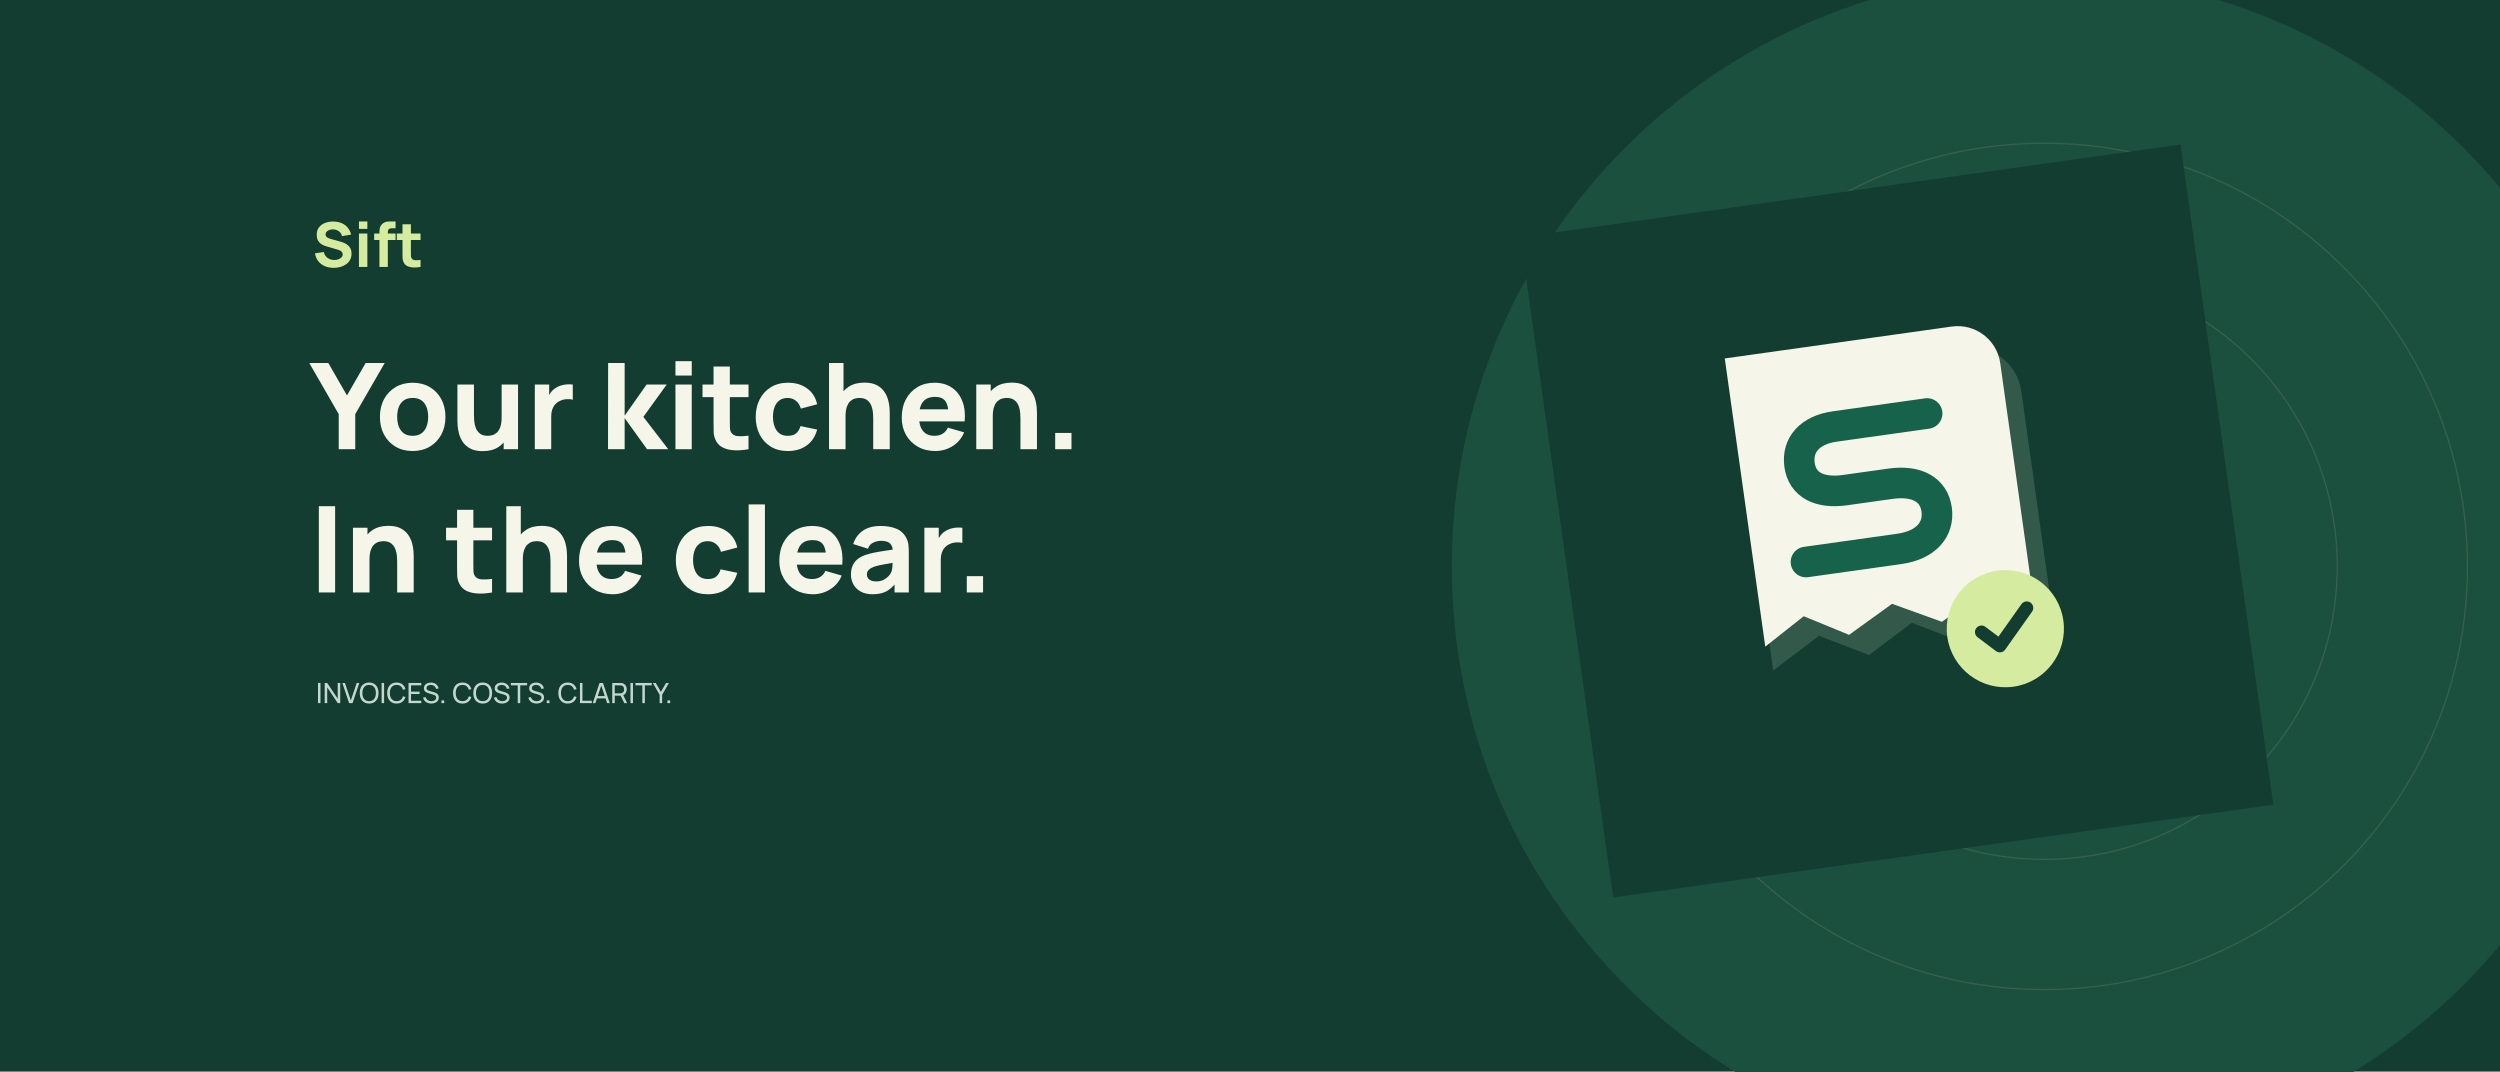
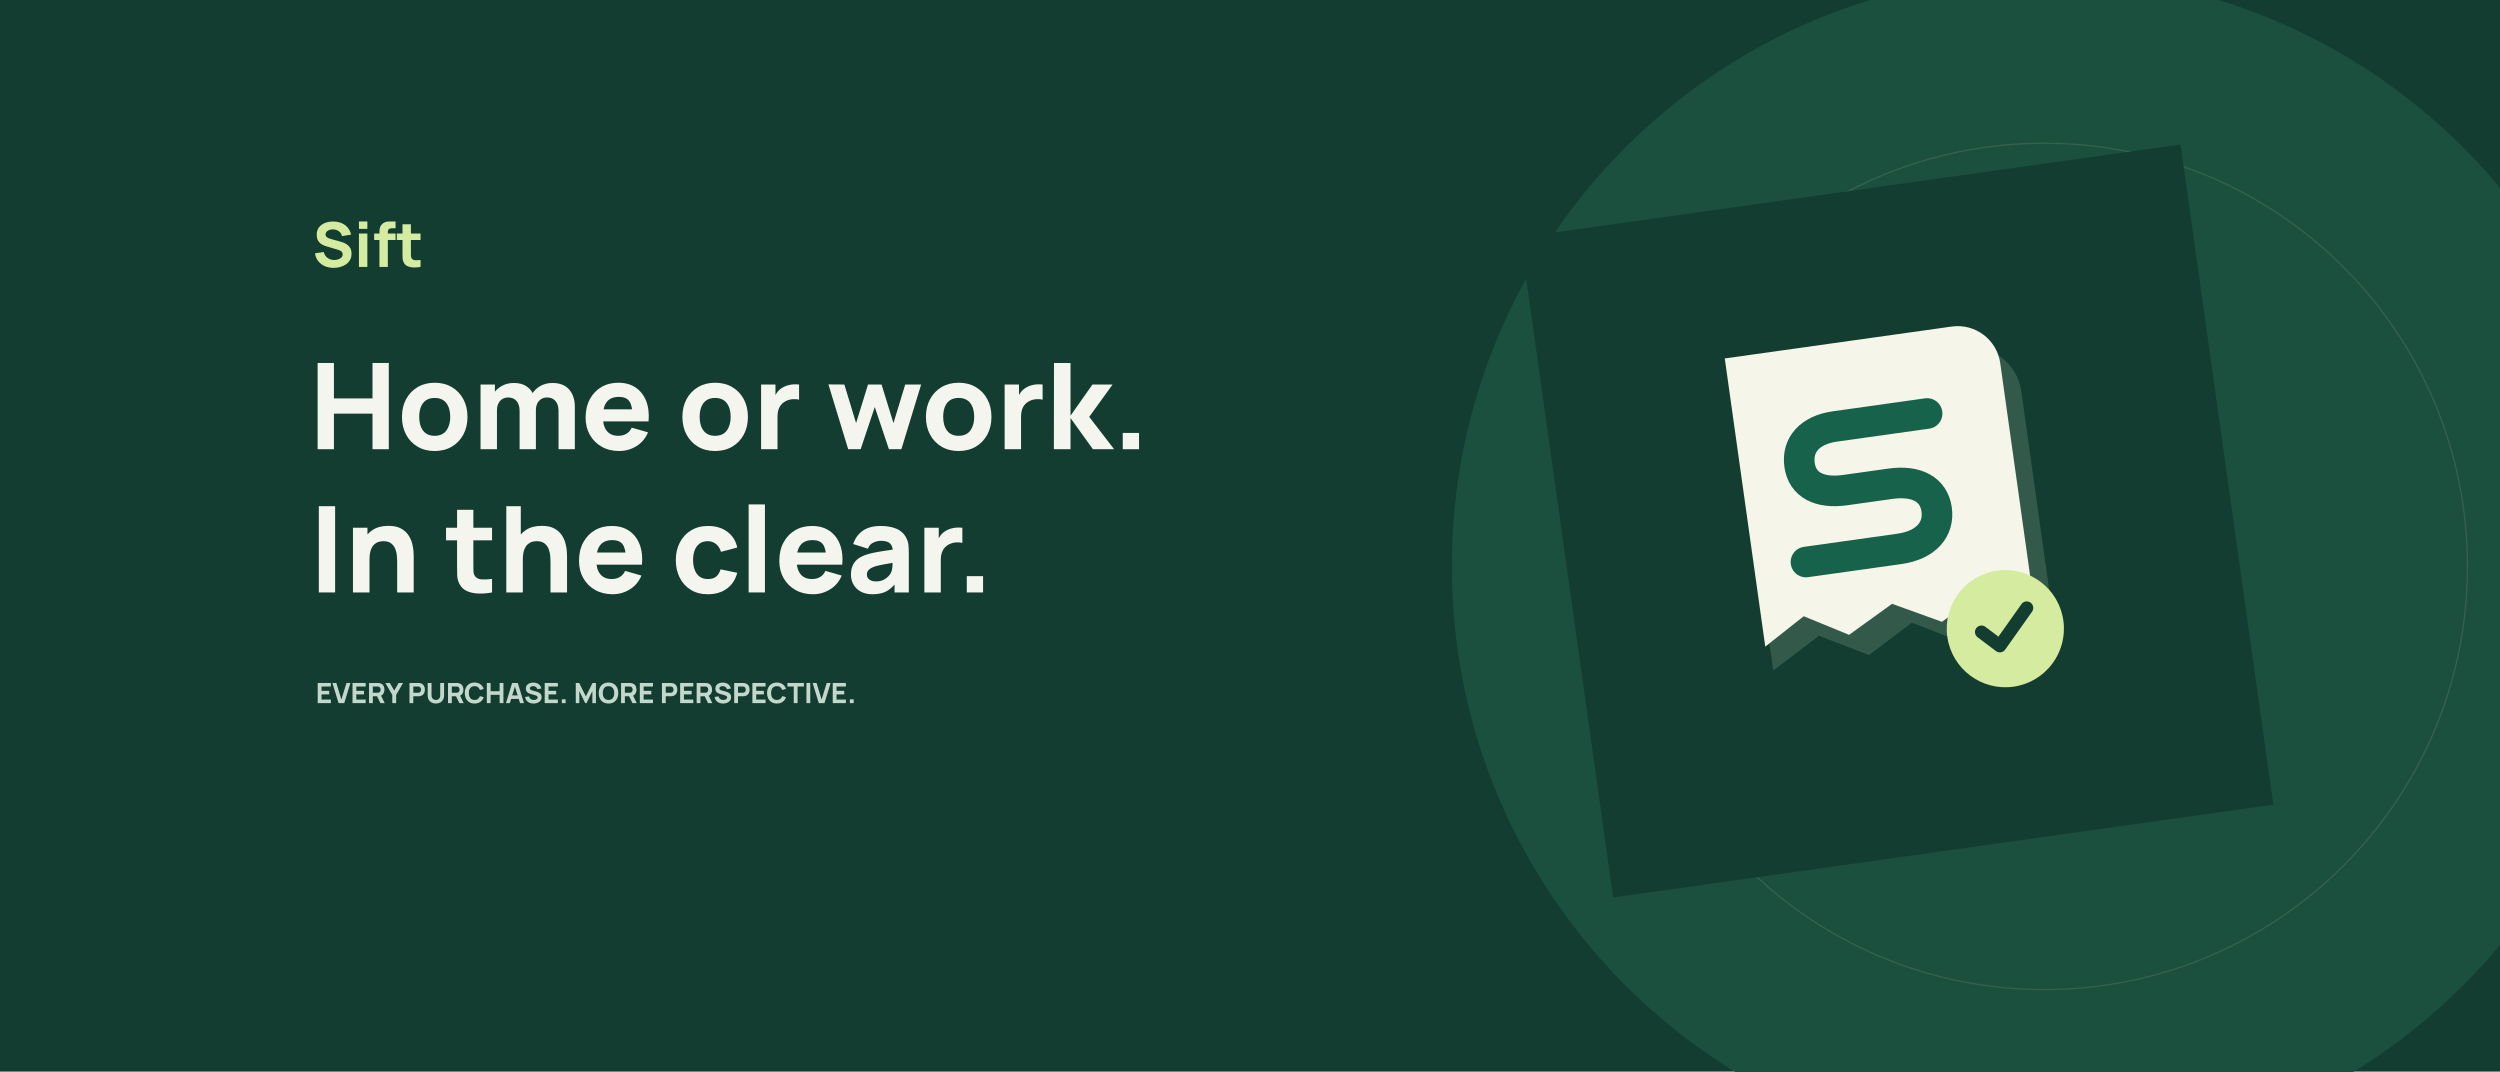
<svg xmlns="http://www.w3.org/2000/svg" width="3840" height="1646" viewBox="0 0 3840 1646">
  <rect width="3840" height="1646" fill="#123D30" />
  <circle cx="3140" cy="870" r="910" fill="#1B503E" />
  <circle cx="3140" cy="870" r="650" fill="none" stroke="#35624C" stroke-width="2" />
-   <circle cx="3140" cy="870" r="450" fill="none" stroke="#35624C" stroke-width="2" />
  <path fill="#D5ECA0" d="M684 -30Q524 -30 395.5 26.5Q267 83 184.5 188.5Q102 294 80 440L364 482Q394 358 488 291Q582 224 702 224Q769 224 832 245Q895 266 935.5 307Q976 348 976 408Q976 430 969.5 450.5Q963 471 948 489Q933 507 905.5 523Q878 539 836 552L462 662Q420 674 364.5 696Q309 718 257 759Q205 800 170.5 867.5Q136 935 136 1038Q136 1183 209 1279Q282 1375 404 1422Q526 1469 674 1468Q823 1466 940 1417Q1057 1368 1136 1274.5Q1215 1181 1250 1046L956 996Q940 1066 897 1114Q854 1162 794.5 1187Q735 1212 670 1214Q606 1216 549.5 1196.5Q493 1177 457.5 1140Q422 1103 422 1052Q422 1005 451 975.5Q480 946 524 928Q568 910 614 898L864 830Q920 815 988 790.5Q1056 766 1118.5 722.5Q1181 679 1221.5 608Q1262 537 1262 428Q1262 312 1213.5 225.5Q1165 139 1083 82.5Q1001 26 897.5 -2Q794 -30 684 -30Z" transform="translate(480,410) scale(0.0475,-0.0475)" />
  <path fill="#D5ECA0" d="M160 1230L160 1470L432 1470L432 1230ZM160 0L160 1080L432 1080L432 0Z" transform="translate(543.745,410) scale(0.0475,-0.0475)" />
  <path fill="#D5ECA0" d="M230 0L230 1076Q230 1117 232 1169Q234 1221 248.5 1274Q263 1327 302 1370Q352 1426 410.5 1446.5Q469 1467 524 1468.5Q579 1470 618 1470L752 1470L752 1250L628 1250Q564 1250 533 1217.5Q502 1185 502 1140L502 0ZM60 870L60 1080L752 1080L752 870Z" transform="translate(571.865,410) scale(0.0475,-0.0475)" />
  <path fill="#D5ECA0" d="M788 0Q676 -21 568.5 -18.5Q461 -16 376.5 19.5Q292 55 248 134Q208 208 206 284.5Q204 361 204 458L204 1380L476 1380L476 474Q476 411 477.5 360.5Q479 310 498 280Q534 223 613 218Q692 213 788 226ZM20 870L20 1080L788 1080L788 870Z" transform="translate(608.535,410) scale(0.0475,-0.0475)" />
-   <path fill="#F5F5EA" d="M492 0L492 586L0 1440L318 1440L630 898L942 1440L1260 1440L768 586L768 0Z" transform="translate(475,690) scale(0.092,-0.092)" />
-   <path fill="#F5F5EA" d="M626 -30Q463 -30 340 43Q217 116 148.5 244.5Q80 373 80 540Q80 709 150 837.5Q220 966 343 1038Q466 1110 626 1110Q789 1110 912.5 1037Q1036 964 1105 835.5Q1174 707 1174 540Q1174 372 1104.5 243.5Q1035 115 911.5 42.5Q788 -30 626 -30ZM626 224Q757 224 821.5 312.5Q886 401 886 540Q886 684 820.5 770Q755 856 626 856Q537 856 480 816Q423 776 395.5 705Q368 634 368 540Q368 395 433.5 309.5Q499 224 626 224Z" transform="translate(576.2,690) scale(0.092,-0.092)" />
-   <path fill="#F5F5EA" d="M542 -32Q415 -32 335 11Q255 54 210.5 120Q166 186 147 257.5Q128 329 124 388Q120 447 120 474L120 1080L396 1080L396 570Q396 533 400 475.5Q404 418 425 360Q446 302 493.5 263Q541 224 628 224Q663 224 703 235Q743 246 778 277.5Q813 309 835.5 370.5Q858 432 858 532L1014 458Q1014 330 962 218Q910 106 805.5 37Q701 -32 542 -32ZM892 0L892 358L858 358L858 1080L1132 1080L1132 0Z" transform="translate(691.568,690) scale(0.092,-0.092)" />
-   <path fill="#F5F5EA" d="M140 0L140 1080L380 1080L380 816L354 850Q375 906 410 952Q445 998 496 1028Q535 1052 581 1065.5Q627 1079 676 1082.5Q725 1086 774 1080L774 826Q729 840 669.5 835.5Q610 831 562 808Q514 786 481 749.5Q448 713 431 663.5Q414 614 414 552L414 0Z" transform="translate(808.592,690) scale(0.092,-0.092)" />
-   <path fill="#F5F5EA" d="" transform="translate(884.4,690) scale(0.092,-0.092)" />
-   <path fill="#F5F5EA" d="M138 0L140 1440L416 1440L416 560L782 1080L1118 1080L728 540L1144 0L790 0L416 520L416 0Z" transform="translate(921.2,690) scale(0.092,-0.092)" />
-   <path fill="#F5F5EA" d="M160 1230L160 1470L432 1470L432 1230ZM160 0L160 1080L432 1080L432 0Z" transform="translate(1022.768,690) scale(0.092,-0.092)" />
-   <path fill="#F5F5EA" d="M788 0Q676 -21 568.5 -18.5Q461 -16 376.5 19.5Q292 55 248 134Q208 208 206 284.5Q204 361 204 458L204 1380L476 1380L476 474Q476 411 477.5 360.5Q479 310 498 280Q534 223 613 218Q692 213 788 226ZM20 870L20 1080L788 1080L788 870Z" transform="translate(1077.232,690) scale(0.092,-0.092)" />
-   <path fill="#F5F5EA" d="M616 -30Q448 -30 328 45Q208 120 144 249Q80 378 80 540Q80 704 146.5 833Q213 962 334 1036Q455 1110 620 1110Q811 1110 940.5 1013.5Q1070 917 1106 750L834 678Q810 762 750.5 809Q691 856 616 856Q530 856 475 814.5Q420 773 394 701.5Q368 630 368 540Q368 399 430.5 311.5Q493 224 616 224Q708 224 756 266Q804 308 828 386L1106 328Q1060 156 932 63Q804 -30 616 -30Z" transform="translate(1153.408,690) scale(0.092,-0.092)" />
-   <path fill="#F5F5EA" d="M876 0L876 510Q876 547 872 604.5Q868 662 847 720Q826 778 778.5 817Q731 856 644 856Q609 856 569 845Q529 834 494 802.5Q459 771 436.5 710Q414 649 414 548L258 622Q258 750 310 862Q362 974 466.5 1043Q571 1112 730 1112Q857 1112 937 1069Q1017 1026 1061.5 960Q1106 894 1125 822.5Q1144 751 1148 692Q1152 633 1152 606L1152 0ZM138 0L138 1440L380 1440L380 700L414 700L414 0Z" transform="translate(1260.68,690) scale(0.092,-0.092)" />
-   <path fill="#F5F5EA" d="M642 -30Q476 -30 349.5 41.5Q223 113 151.5 238.5Q80 364 80 526Q80 703 150 834Q220 965 343 1037.5Q466 1110 626 1110Q796 1110 915 1030Q1034 950 1091 805Q1148 660 1131 464L862 464L862 564Q862 729 809.5 801.5Q757 874 638 874Q499 874 433.5 789.5Q368 705 368 540Q368 389 433.5 306.5Q499 224 626 224Q706 224 763 259Q820 294 850 360L1122 282Q1061 134 929.5 52Q798 -30 642 -30ZM284 464L284 666L1000 666L1000 464Z" transform="translate(1377.704,690) scale(0.092,-0.092)" />
-   <path fill="#F5F5EA" d="M876 0L876 510Q876 547 872 604.5Q868 662 847 720Q826 778 778.5 817Q731 856 644 856Q609 856 569 845Q529 834 494 802.5Q459 771 436.5 710Q414 649 414 548L258 622Q258 750 310 862Q362 974 466.5 1043Q571 1112 730 1112Q857 1112 937 1069Q1017 1026 1061.5 960Q1106 894 1125 822.5Q1144 751 1148 692Q1152 633 1152 606L1152 0ZM138 0L138 1080L380 1080L380 722L414 722L414 0Z" transform="translate(1486.816,690) scale(0.092,-0.092)" />
-   <path fill="#F5F5EA" d="M184 0L184 272L456 272L456 0Z" transform="translate(1603.84,690) scale(0.092,-0.092)" />
-   <path fill="#F5F5EA" d="M160 0L160 1440L432 1440L432 0Z" transform="translate(475,910) scale(0.092,-0.092)" />
-   <path fill="#F5F5EA" d="M876 0L876 510Q876 547 872 604.5Q868 662 847 720Q826 778 778.5 817Q731 856 644 856Q609 856 569 845Q529 834 494 802.5Q459 771 436.5 710Q414 649 414 548L258 622Q258 750 310 862Q362 974 466.5 1043Q571 1112 730 1112Q857 1112 937 1069Q1017 1026 1061.5 960Q1106 894 1125 822.5Q1144 751 1148 692Q1152 633 1152 606L1152 0ZM138 0L138 1080L380 1080L380 722L414 722L414 0Z" transform="translate(529.464,910) scale(0.092,-0.092)" />
-   <path fill="#F5F5EA" d="" transform="translate(646.488,910) scale(0.092,-0.092)" />
-   <path fill="#F5F5EA" d="M788 0Q676 -21 568.5 -18.5Q461 -16 376.5 19.5Q292 55 248 134Q208 208 206 284.5Q204 361 204 458L204 1380L476 1380L476 474Q476 411 477.5 360.5Q479 310 498 280Q534 223 613 218Q692 213 788 226ZM20 870L20 1080L788 1080L788 870Z" transform="translate(683.288,910) scale(0.092,-0.092)" />
-   <path fill="#F5F5EA" d="M876 0L876 510Q876 547 872 604.5Q868 662 847 720Q826 778 778.5 817Q731 856 644 856Q609 856 569 845Q529 834 494 802.5Q459 771 436.5 710Q414 649 414 548L258 622Q258 750 310 862Q362 974 466.5 1043Q571 1112 730 1112Q857 1112 937 1069Q1017 1026 1061.5 960Q1106 894 1125 822.5Q1144 751 1148 692Q1152 633 1152 606L1152 0ZM138 0L138 1440L380 1440L380 700L414 700L414 0Z" transform="translate(764.984,910) scale(0.092,-0.092)" />
-   <path fill="#F5F5EA" d="M642 -30Q476 -30 349.5 41.5Q223 113 151.5 238.5Q80 364 80 526Q80 703 150 834Q220 965 343 1037.5Q466 1110 626 1110Q796 1110 915 1030Q1034 950 1091 805Q1148 660 1131 464L862 464L862 564Q862 729 809.5 801.5Q757 874 638 874Q499 874 433.5 789.5Q368 705 368 540Q368 389 433.5 306.5Q499 224 626 224Q706 224 763 259Q820 294 850 360L1122 282Q1061 134 929.5 52Q798 -30 642 -30ZM284 464L284 666L1000 666L1000 464Z" transform="translate(882.008,910) scale(0.092,-0.092)" />
-   <path fill="#F5F5EA" d="" transform="translate(993.88,910) scale(0.092,-0.092)" />
-   <path fill="#F5F5EA" d="M616 -30Q448 -30 328 45Q208 120 144 249Q80 378 80 540Q80 704 146.5 833Q213 962 334 1036Q455 1110 620 1110Q811 1110 940.5 1013.5Q1070 917 1106 750L834 678Q810 762 750.5 809Q691 856 616 856Q530 856 475 814.5Q420 773 394 701.5Q368 630 368 540Q368 399 430.5 311.5Q493 224 616 224Q708 224 756 266Q804 308 828 386L1106 328Q1060 156 932 63Q804 -30 616 -30Z" transform="translate(1030.68,910) scale(0.092,-0.092)" />
-   <path fill="#F5F5EA" d="M160 0L160 1470L432 1470L432 0Z" transform="translate(1135.192,910) scale(0.092,-0.092)" />
-   <path fill="#F5F5EA" d="M642 -30Q476 -30 349.5 41.5Q223 113 151.5 238.5Q80 364 80 526Q80 703 150 834Q220 965 343 1037.5Q466 1110 626 1110Q796 1110 915 1030Q1034 950 1091 805Q1148 660 1131 464L862 464L862 564Q862 729 809.5 801.5Q757 874 638 874Q499 874 433.5 789.5Q368 705 368 540Q368 389 433.5 306.5Q499 224 626 224Q706 224 763 259Q820 294 850 360L1122 282Q1061 134 929.5 52Q798 -30 642 -30ZM284 464L284 666L1000 666L1000 464Z" transform="translate(1189.656,910) scale(0.092,-0.092)" />
-   <path fill="#F5F5EA" d="M440 -30Q324 -30 243.5 14.5Q163 59 121.5 133.5Q80 208 80 298Q80 373 103 435Q126 497 177.5 544.5Q229 592 316 624Q376 646 459 663Q542 680 647 695.5Q752 711 878 730L780 676Q780 772 734 817Q688 862 580 862Q520 862 455 833Q390 804 364 730L118 808Q159 942 272 1026Q385 1110 580 1110Q723 1110 834 1066Q945 1022 1002 914Q1034 854 1040 794Q1046 734 1046 660L1046 0L808 0L808 222L842 176Q763 67 671.5 18.5Q580 -30 440 -30ZM498 184Q573 184 624.5 210.5Q676 237 706.5 271Q737 305 748 328Q769 372 772.5 430.5Q776 489 776 528L856 508Q735 488 660 474.5Q585 461 539 450Q493 439 458 426Q418 410 393.5 391.5Q369 373 357.5 351Q346 329 346 302Q346 265 364.5 238.5Q383 212 417 198Q451 184 498 184Z" transform="translate(1299.688,910) scale(0.092,-0.092)" />
-   <path fill="#F5F5EA" d="M140 0L140 1080L380 1080L380 816L354 850Q375 906 410 952Q445 998 496 1028Q535 1052 581 1065.5Q627 1079 676 1082.5Q725 1086 774 1080L774 826Q729 840 669.5 835.5Q610 831 562 808Q514 786 481 749.5Q448 713 431 663.5Q414 614 414 552L414 0Z" transform="translate(1406.96,910) scale(0.092,-0.092)" />
-   <path fill="#F5F5EA" d="M184 0L184 272L456 272L456 0Z" transform="translate(1468.048,910) scale(0.092,-0.092)" />
-   <path fill="#C4D7CD" d="M160 0L160 1440L338 1440L338 0Z" transform="translate(485,1080) scale(0.0215,-0.0215)" />
-   <path fill="#C4D7CD" d="M140 0L140 1440L320 1440L1071 315L1071 1440L1251 1440L1251 0L1071 0L320 1126L320 0Z" transform="translate(495.707,1080) scale(0.0215,-0.0215)" />
-   <path fill="#C4D7CD" d="M492 0L10 1440L195 1440L614 189L1037 1440L1222 1440L740 0Z" transform="translate(525.6135,1080) scale(0.0215,-0.0215)" />
-   <path fill="#C4D7CD" d="M732 -30Q517 -30 367 65Q217 160 138.5 329Q60 498 60 720Q60 942 138.5 1111Q217 1280 367 1375Q517 1470 732 1470Q948 1470 1098 1375Q1248 1280 1326 1111Q1404 942 1404 720Q1404 498 1326 329Q1248 160 1098 65Q948 -30 732 -30ZM732 140Q893 139 1000.5 212.5Q1108 286 1161.5 417Q1215 548 1215 720Q1215 893 1161.5 1023Q1108 1153 1000.5 1226Q893 1299 732 1300Q571 1301 464.5 1228Q358 1155 304 1024Q250 893 249 720Q248 548 302 418Q356 288 463.5 214.5Q571 141 732 140Z" transform="translate(551.2415,1080) scale(0.0215,-0.0215)" />
-   <path fill="#C4D7CD" d="M160 0L160 1440L338 1440L338 0Z" transform="translate(582.7175,1080) scale(0.0215,-0.0215)" />
-   <path fill="#C4D7CD" d="M732 -30Q517 -30 367 65Q217 160 138.5 329Q60 498 60 720Q60 942 138.5 1111Q217 1280 367 1375Q517 1470 732 1470Q982 1470 1143.5 1343Q1305 1216 1366 1001L1185 953Q1141 1114 1028 1207Q915 1300 732 1300Q571 1300 464 1227Q357 1154 303 1023.5Q249 893 248 720Q247 548 301 417.5Q355 287 463 213.5Q571 140 732 140Q915 140 1028 233.5Q1141 327 1185 487L1366 439Q1305 225 1143.5 97.5Q982 -30 732 -30Z" transform="translate(593.4245,1080) scale(0.0215,-0.0215)" />
-   <path fill="#C4D7CD" d="M140 0L140 1440L1050 1440L1050 1271L318 1271L318 820L930 820L930 651L318 651L318 169L1050 169L1050 0Z" transform="translate(624.5135,1080) scale(0.0215,-0.0215)" />
-   <path fill="#C4D7CD" d="M651 -30Q498 -30 375.5 22Q253 74 173.5 170.5Q94 267 70 399L254 428Q289 292 399.5 215.5Q510 139 660 139Q757 139 835.5 169.5Q914 200 960 257Q1006 314 1006 392Q1006 440 989.5 474.5Q973 509 944.5 533.5Q916 558 880 575Q844 592 805 603L438 712Q378 730 322 757.5Q266 785 222 826.5Q178 868 152 926.5Q126 985 126 1065Q126 1193 192.5 1283.5Q259 1374 373 1422Q487 1470 630 1469Q775 1468 889.5 1417.5Q1004 1367 1079.5 1273Q1155 1179 1181 1048L992 1015Q977 1103 925.5 1166.5Q874 1230 797 1264.5Q720 1299 628 1300Q540 1301 469 1272Q398 1243 356 1191.5Q314 1140 314 1073Q314 1007 352 966.5Q390 926 445.5 902.5Q501 879 554 864L828 785Q875 772 936.5 749Q998 726 1056 684.5Q1114 643 1152 574.5Q1190 506 1190 402Q1190 298 1148.5 217Q1107 136 1033 81.5Q959 27 861 -1.5Q763 -30 651 -30Z" transform="translate(648.3785,1080) scale(0.0215,-0.0215)" />
-   <path fill="#C4D7CD" d="M172 0L172 196L368 196L368 0Z" transform="translate(674.3935,1080) scale(0.0215,-0.0215)" />
-   <path fill="#C4D7CD" d="" transform="translate(686.0035,1080) scale(0.0215,-0.0215)" />
-   <path fill="#C4D7CD" d="M732 -30Q517 -30 367 65Q217 160 138.5 329Q60 498 60 720Q60 942 138.5 1111Q217 1280 367 1375Q517 1470 732 1470Q982 1470 1143.5 1343Q1305 1216 1366 1001L1185 953Q1141 1114 1028 1207Q915 1300 732 1300Q571 1300 464 1227Q357 1154 303 1023.5Q249 893 248 720Q247 548 301 417.5Q355 287 463 213.5Q571 140 732 140Q915 140 1028 233.5Q1141 327 1185 487L1366 439Q1305 225 1143.5 97.5Q982 -30 732 -30Z" transform="translate(694.6035,1080) scale(0.0215,-0.0215)" />
-   <path fill="#C4D7CD" d="M732 -30Q517 -30 367 65Q217 160 138.5 329Q60 498 60 720Q60 942 138.5 1111Q217 1280 367 1375Q517 1470 732 1470Q948 1470 1098 1375Q1248 1280 1326 1111Q1404 942 1404 720Q1404 498 1326 329Q1248 160 1098 65Q948 -30 732 -30ZM732 140Q893 139 1000.5 212.5Q1108 286 1161.5 417Q1215 548 1215 720Q1215 893 1161.5 1023Q1108 1153 1000.5 1226Q893 1299 732 1300Q571 1301 464.5 1228Q358 1155 304 1024Q250 893 249 720Q248 548 302 418Q356 288 463.5 214.5Q571 141 732 140Z" transform="translate(725.6925,1080) scale(0.0215,-0.0215)" />
-   <path fill="#C4D7CD" d="M651 -30Q498 -30 375.5 22Q253 74 173.5 170.5Q94 267 70 399L254 428Q289 292 399.5 215.5Q510 139 660 139Q757 139 835.5 169.5Q914 200 960 257Q1006 314 1006 392Q1006 440 989.5 474.5Q973 509 944.5 533.5Q916 558 880 575Q844 592 805 603L438 712Q378 730 322 757.5Q266 785 222 826.5Q178 868 152 926.5Q126 985 126 1065Q126 1193 192.5 1283.5Q259 1374 373 1422Q487 1470 630 1469Q775 1468 889.5 1417.5Q1004 1367 1079.5 1273Q1155 1179 1181 1048L992 1015Q977 1103 925.5 1166.5Q874 1230 797 1264.5Q720 1299 628 1300Q540 1301 469 1272Q398 1243 356 1191.5Q314 1140 314 1073Q314 1007 352 966.5Q390 926 445.5 902.5Q501 879 554 864L828 785Q875 772 936.5 749Q998 726 1056 684.5Q1114 643 1152 574.5Q1190 506 1190 402Q1190 298 1148.5 217Q1107 136 1033 81.5Q959 27 861 -1.5Q763 -30 651 -30Z" transform="translate(757.1685,1080) scale(0.0215,-0.0215)" />
-   <path fill="#C4D7CD" d="M511 0L511 1271L20 1271L20 1440L1180 1440L1180 1271L689 1271L689 0Z" transform="translate(784.2585,1080) scale(0.0215,-0.0215)" />
-   <path fill="#C4D7CD" d="M651 -30Q498 -30 375.5 22Q253 74 173.5 170.5Q94 267 70 399L254 428Q289 292 399.5 215.5Q510 139 660 139Q757 139 835.5 169.5Q914 200 960 257Q1006 314 1006 392Q1006 440 989.5 474.5Q973 509 944.5 533.5Q916 558 880 575Q844 592 805 603L438 712Q378 730 322 757.5Q266 785 222 826.5Q178 868 152 926.5Q126 985 126 1065Q126 1193 192.5 1283.5Q259 1374 373 1422Q487 1470 630 1469Q775 1468 889.5 1417.5Q1004 1367 1079.5 1273Q1155 1179 1181 1048L992 1015Q977 1103 925.5 1166.5Q874 1230 797 1264.5Q720 1299 628 1300Q540 1301 469 1272Q398 1243 356 1191.5Q314 1140 314 1073Q314 1007 352 966.5Q390 926 445.5 902.5Q501 879 554 864L828 785Q875 772 936.5 749Q998 726 1056 684.5Q1114 643 1152 574.5Q1190 506 1190 402Q1190 298 1148.5 217Q1107 136 1033 81.5Q959 27 861 -1.5Q763 -30 651 -30Z" transform="translate(810.0585,1080) scale(0.0215,-0.0215)" />
-   <path fill="#C4D7CD" d="M172 0L172 196L368 196L368 0Z" transform="translate(836.0735,1080) scale(0.0215,-0.0215)" />
-   <path fill="#C4D7CD" d="" transform="translate(847.6835,1080) scale(0.0215,-0.0215)" />
-   <path fill="#C4D7CD" d="M732 -30Q517 -30 367 65Q217 160 138.5 329Q60 498 60 720Q60 942 138.5 1111Q217 1280 367 1375Q517 1470 732 1470Q982 1470 1143.5 1343Q1305 1216 1366 1001L1185 953Q1141 1114 1028 1207Q915 1300 732 1300Q571 1300 464 1227Q357 1154 303 1023.5Q249 893 248 720Q247 548 301 417.5Q355 287 463 213.5Q571 140 732 140Q915 140 1028 233.5Q1141 327 1185 487L1366 439Q1305 225 1143.5 97.5Q982 -30 732 -30Z" transform="translate(856.2835,1080) scale(0.0215,-0.0215)" />
-   <path fill="#C4D7CD" d="M160 0L160 1440L338 1440L338 169L1006 169L1006 0Z" transform="translate(887.3725,1080) scale(0.0215,-0.0215)" />
-   <path fill="#C4D7CD" d="M40 0L522 1440L770 1440L1252 0L1067 0L616 1336L672 1336L225 0ZM272 337L272 504L1020 504L1020 337Z" transform="translate(909.6465,1080) scale(0.0215,-0.0215)" />
-   <path fill="#C4D7CD" d="M140 0L140 1440L709 1440Q730 1440 759 1438.5Q788 1437 815 1432Q932 1414 1011.5 1352Q1091 1290 1131 1195.5Q1171 1101 1171 986Q1171 819 1084 696.5Q997 574 829 543L761 532L318 532L318 0ZM997 0L713 586L889 640L1201 0ZM318 701L703 701Q722 701 746.5 703Q771 705 793 710Q862 726 905.5 768.5Q949 811 969 868.5Q989 926 989 986Q989 1046 969 1103.5Q949 1161 905.5 1204Q862 1247 793 1262Q771 1268 746.5 1269.5Q722 1271 703 1271L318 1271Z" transform="translate(937.4245,1080) scale(0.0215,-0.0215)" />
-   <path fill="#C4D7CD" d="M160 0L160 1440L338 1440L338 0Z" transform="translate(964.966,1080) scale(0.0215,-0.0215)" />
-   <path fill="#C4D7CD" d="M511 0L511 1271L20 1271L20 1440L1180 1440L1180 1271L689 1271L689 0Z" transform="translate(975.673,1080) scale(0.0215,-0.0215)" />
-   <path fill="#C4D7CD" d="M485 0L485 599L0 1440L207 1440L575 803L942 1440L1149 1440L665 599L665 0Z" transform="translate(1002.763,1080) scale(0.0215,-0.0215)" />
-   <path fill="#C4D7CD" d="M172 0L172 196L368 196L368 0Z" transform="translate(1021.447,1080) scale(0.0215,-0.0215)" />
+   <path fill="#F5F5F0" d="M140 0L140 1440L412 1440L412 848L1056 848L1056 1440L1328 1440L1328 0L1056 0L1056 594L412 594L412 0Z" transform="translate(475,690) scale(0.092,-0.092)" />
+   <path fill="#F5F5F0" d="M626 -30Q463 -30 340 43Q217 116 148.5 244.5Q80 373 80 540Q80 709 150 837.5Q220 966 343 1038Q466 1110 626 1110Q789 1110 912.5 1037Q1036 964 1105 835.5Q1174 707 1174 540Q1174 372 1104.5 243.5Q1035 115 911.5 42.5Q788 -30 626 -30ZM626 224Q757 224 821.5 312.5Q886 401 886 540Q886 684 820.5 770Q755 856 626 856Q537 856 480 816Q423 776 395.5 705Q368 634 368 540Q368 395 433.5 309.5Q499 224 626 224Z" transform="translate(610.056,690) scale(0.092,-0.092)" />
+   <path fill="#F5F5F0" d="M1440 0L1440 638Q1440 745 1389.5 804.5Q1339 864 1250 864Q1193 864 1151 837.5Q1109 811 1085.5 763.5Q1062 716 1062 654L948 730Q948 841 1000.5 926Q1053 1011 1141.5 1058.5Q1230 1106 1338 1106Q1523 1106 1617.5 996.5Q1712 887 1712 710L1712 0ZM138 0L138 1080L378 1080L378 722L412 722L412 0ZM790 0L790 638Q790 745 739.5 804.5Q689 864 600 864Q515 864 463.5 805.5Q412 747 412 654L298 734Q298 840 351 924Q404 1008 493.5 1057Q583 1106 694 1106Q821 1106 902.5 1052Q984 998 1023 908Q1062 818 1062 710L1062 0Z" transform="translate(725.424,690) scale(0.092,-0.092)" />
+   <path fill="#F5F5F0" d="M642 -30Q476 -30 349.5 41.5Q223 113 151.5 238.5Q80 364 80 526Q80 703 150 834Q220 965 343 1037.5Q466 1110 626 1110Q796 1110 915 1030Q1034 950 1091 805Q1148 660 1131 464L862 464L862 564Q862 729 809.5 801.5Q757 874 638 874Q499 874 433.5 789.5Q368 705 368 540Q368 389 433.5 306.5Q499 224 626 224Q706 224 763 259Q820 294 850 360L1122 282Q1061 134 929.5 52Q798 -30 642 -30ZM284 464L284 666L1000 666L1000 464Z" transform="translate(892.128,690) scale(0.092,-0.092)" />
+   <path fill="#F5F5F0" d="" transform="translate(1004,690) scale(0.092,-0.092)" />
+   <path fill="#F5F5F0" d="M626 -30Q463 -30 340 43Q217 116 148.5 244.5Q80 373 80 540Q80 709 150 837.5Q220 966 343 1038Q466 1110 626 1110Q789 1110 912.5 1037Q1036 964 1105 835.5Q1174 707 1174 540Q1174 372 1104.5 243.5Q1035 115 911.5 42.5Q788 -30 626 -30ZM626 224Q757 224 821.5 312.5Q886 401 886 540Q886 684 820.5 770Q755 856 626 856Q537 856 480 816Q423 776 395.5 705Q368 634 368 540Q368 395 433.5 309.5Q499 224 626 224Z" transform="translate(1040.8,690) scale(0.092,-0.092)" />
+   <path fill="#F5F5F0" d="M140 0L140 1080L380 1080L380 816L354 850Q375 906 410 952Q445 998 496 1028Q535 1052 581 1065.5Q627 1079 676 1082.5Q725 1086 774 1080L774 826Q729 840 669.5 835.5Q610 831 562 808Q514 786 481 749.5Q448 713 431 663.5Q414 614 414 552L414 0Z" transform="translate(1156.168,690) scale(0.092,-0.092)" />
+   <path fill="#F5F5F0" d="" transform="translate(1231.976,690) scale(0.092,-0.092)" />
+   <path fill="#F5F5F0" d="M370 0L40 1082L306 1080L502 436L701 1080L927 1080L1126 436L1322 1080L1588 1080L1258 0L1050 0L814 704L578 0Z" transform="translate(1268.776,690) scale(0.092,-0.092)" />
+   <path fill="#F5F5F0" d="M626 -30Q463 -30 340 43Q217 116 148.5 244.5Q80 373 80 540Q80 709 150 837.5Q220 966 343 1038Q466 1110 626 1110Q789 1110 912.5 1037Q1036 964 1105 835.5Q1174 707 1174 540Q1174 372 1104.5 243.5Q1035 115 911.5 42.5Q788 -30 626 -30ZM626 224Q757 224 821.5 312.5Q886 401 886 540Q886 684 820.5 770Q755 856 626 856Q537 856 480 816Q423 776 395.5 705Q368 634 368 540Q368 395 433.5 309.5Q499 224 626 224Z" transform="translate(1414.872,690) scale(0.092,-0.092)" />
+   <path fill="#F5F5F0" d="M140 0L140 1080L380 1080L380 816L354 850Q375 906 410 952Q445 998 496 1028Q535 1052 581 1065.5Q627 1079 676 1082.5Q725 1086 774 1080L774 826Q729 840 669.5 835.5Q610 831 562 808Q514 786 481 749.5Q448 713 431 663.5Q414 614 414 552L414 0Z" transform="translate(1530.24,690) scale(0.092,-0.092)" />
+   <path fill="#F5F5F0" d="M138 0L140 1440L416 1440L416 560L782 1080L1118 1080L728 540L1144 0L790 0L416 520L416 0Z" transform="translate(1606.048,690) scale(0.092,-0.092)" />
+   <path fill="#F5F5F0" d="M184 0L184 272L456 272L456 0Z" transform="translate(1707.616,690) scale(0.092,-0.092)" />
+   <path fill="#F5F5F0" d="M160 0L160 1440L432 1440L432 0Z" transform="translate(475,910) scale(0.092,-0.092)" />
+   <path fill="#F5F5F0" d="M876 0L876 510Q876 547 872 604.5Q868 662 847 720Q826 778 778.5 817Q731 856 644 856Q609 856 569 845Q529 834 494 802.5Q459 771 436.5 710Q414 649 414 548L258 622Q258 750 310 862Q362 974 466.5 1043Q571 1112 730 1112Q857 1112 937 1069Q1017 1026 1061.5 960Q1106 894 1125 822.5Q1144 751 1148 692Q1152 633 1152 606L1152 0ZM138 0L138 1080L380 1080L380 722L414 722L414 0Z" transform="translate(529.464,910) scale(0.092,-0.092)" />
+   <path fill="#F5F5F0" d="" transform="translate(646.488,910) scale(0.092,-0.092)" />
+   <path fill="#F5F5F0" d="M788 0Q676 -21 568.5 -18.5Q461 -16 376.5 19.5Q292 55 248 134Q208 208 206 284.5Q204 361 204 458L204 1380L476 1380L476 474Q476 411 477.5 360.5Q479 310 498 280Q534 223 613 218Q692 213 788 226ZM20 870L20 1080L788 1080L788 870Z" transform="translate(683.288,910) scale(0.092,-0.092)" />
+   <path fill="#F5F5F0" d="M876 0L876 510Q876 547 872 604.5Q868 662 847 720Q826 778 778.5 817Q731 856 644 856Q609 856 569 845Q529 834 494 802.5Q459 771 436.5 710Q414 649 414 548L258 622Q258 750 310 862Q362 974 466.5 1043Q571 1112 730 1112Q857 1112 937 1069Q1017 1026 1061.5 960Q1106 894 1125 822.5Q1144 751 1148 692Q1152 633 1152 606L1152 0ZM138 0L138 1440L380 1440L380 700L414 700L414 0Z" transform="translate(764.984,910) scale(0.092,-0.092)" />
+   <path fill="#F5F5F0" d="M642 -30Q476 -30 349.5 41.5Q223 113 151.5 238.5Q80 364 80 526Q80 703 150 834Q220 965 343 1037.5Q466 1110 626 1110Q796 1110 915 1030Q1034 950 1091 805Q1148 660 1131 464L862 464L862 564Q862 729 809.5 801.5Q757 874 638 874Q499 874 433.5 789.5Q368 705 368 540Q368 389 433.5 306.5Q499 224 626 224Q706 224 763 259Q820 294 850 360L1122 282Q1061 134 929.5 52Q798 -30 642 -30ZM284 464L284 666L1000 666L1000 464Z" transform="translate(882.008,910) scale(0.092,-0.092)" />
+   <path fill="#F5F5F0" d="" transform="translate(993.88,910) scale(0.092,-0.092)" />
+   <path fill="#F5F5F0" d="M616 -30Q448 -30 328 45Q208 120 144 249Q80 378 80 540Q80 704 146.5 833Q213 962 334 1036Q455 1110 620 1110Q811 1110 940.5 1013.5Q1070 917 1106 750L834 678Q810 762 750.5 809Q691 856 616 856Q530 856 475 814.5Q420 773 394 701.5Q368 630 368 540Q368 399 430.5 311.5Q493 224 616 224Q708 224 756 266Q804 308 828 386L1106 328Q1060 156 932 63Q804 -30 616 -30Z" transform="translate(1030.68,910) scale(0.092,-0.092)" />
+   <path fill="#F5F5F0" d="M160 0L160 1470L432 1470L432 0Z" transform="translate(1135.192,910) scale(0.092,-0.092)" />
+   <path fill="#F5F5F0" d="M642 -30Q476 -30 349.5 41.5Q223 113 151.5 238.5Q80 364 80 526Q80 703 150 834Q220 965 343 1037.5Q466 1110 626 1110Q796 1110 915 1030Q1034 950 1091 805Q1148 660 1131 464L862 464L862 564Q862 729 809.5 801.5Q757 874 638 874Q499 874 433.5 789.5Q368 705 368 540Q368 389 433.5 306.5Q499 224 626 224Q706 224 763 259Q820 294 850 360L1122 282Q1061 134 929.5 52Q798 -30 642 -30ZM284 464L284 666L1000 666L1000 464Z" transform="translate(1189.656,910) scale(0.092,-0.092)" />
+   <path fill="#F5F5F0" d="M440 -30Q324 -30 243.5 14.5Q163 59 121.5 133.5Q80 208 80 298Q80 373 103 435Q126 497 177.5 544.5Q229 592 316 624Q376 646 459 663Q542 680 647 695.5Q752 711 878 730L780 676Q780 772 734 817Q688 862 580 862Q520 862 455 833Q390 804 364 730L118 808Q159 942 272 1026Q385 1110 580 1110Q723 1110 834 1066Q945 1022 1002 914Q1034 854 1040 794Q1046 734 1046 660L1046 0L808 0L808 222L842 176Q763 67 671.5 18.5Q580 -30 440 -30ZM498 184Q573 184 624.5 210.5Q676 237 706.5 271Q737 305 748 328Q769 372 772.5 430.5Q776 489 776 528L856 508Q735 488 660 474.5Q585 461 539 450Q493 439 458 426Q418 410 393.5 391.5Q369 373 357.5 351Q346 329 346 302Q346 265 364.5 238.5Q383 212 417 198Q451 184 498 184Z" transform="translate(1299.688,910) scale(0.092,-0.092)" />
+   <path fill="#F5F5F0" d="M140 0L140 1080L380 1080L380 816L354 850Q375 906 410 952Q445 998 496 1028Q535 1052 581 1065.5Q627 1079 676 1082.5Q725 1086 774 1080L774 826Q729 840 669.5 835.5Q610 831 562 808Q514 786 481 749.5Q448 713 431 663.5Q414 614 414 552L414 0Z" transform="translate(1406.96,910) scale(0.092,-0.092)" />
+   <path fill="#F5F5F0" d="M184 0L184 272L456 272L456 0Z" transform="translate(1468.048,910) scale(0.092,-0.092)" />
+   <path fill="#C4D7CD" d="M140 0L140 1440L1080 1440L1080 1186L412 1186L412 878L960 878L960 624L412 624L412 254L1080 254L1080 0Z" transform="translate(485,1080) scale(0.0215,-0.0215)" />
+   <path fill="#C4D7CD" d="M450 0L10 1440L290 1440L650 256L1016 1440L1296 1440L856 0Z" transform="translate(510.37,1080) scale(0.0215,-0.0215)" />
+   <path fill="#C4D7CD" d="M140 0L140 1440L1080 1440L1080 1186L412 1186L412 878L960 878L960 624L412 624L412 254L1080 254L1080 0Z" transform="translate(538.449,1080) scale(0.0215,-0.0215)" />
+   <path fill="#C4D7CD" d="M140 0L140 1440L748 1440Q769 1440 804.5 1438.5Q840 1437 868 1432Q997 1412 1079.5 1347Q1162 1282 1201 1183.5Q1240 1085 1240 964Q1240 783 1150 654.5Q1060 526 868 496L748 488L412 488L412 0ZM952 0L668 586L948 640L1260 0ZM412 742L736 742Q757 742 782 744Q807 746 828 752Q883 767 913 802.5Q943 838 954.5 881.5Q966 925 966 964Q966 1003 954.5 1046.5Q943 1090 913 1125.5Q883 1161 828 1176Q807 1182 782 1184Q757 1186 736 1186L412 1186Z" transform="translate(563.819,1080) scale(0.0215,-0.0215)" />
+   <path fill="#C4D7CD" d="M492 0L492 586L0 1440L318 1440L630 898L942 1440L1260 1440L768 586L768 0Z" transform="translate(591.984,1080) scale(0.0215,-0.0215)" />
+   <path fill="#C4D7CD" d="" transform="translate(617.354,1080) scale(0.0215,-0.0215)" />
+   <path fill="#C4D7CD" d="M140 0L140 1440L748 1440Q769 1440 804.5 1438.5Q840 1437 868 1432Q997 1412 1079.5 1347Q1162 1282 1201 1183.5Q1240 1085 1240 964Q1240 843 1200.5 744.5Q1161 646 1078.5 581Q996 516 868 496Q840 492 804 490Q768 488 748 488L412 488L412 0ZM412 742L736 742Q757 742 782 744Q807 746 828 752Q883 767 913 802.5Q943 838 954.5 881.5Q966 925 966 964Q966 1003 954.5 1046.5Q943 1090 913 1125.5Q883 1161 828 1176Q807 1182 782 1184Q757 1186 736 1186L412 1186Z" transform="translate(625.954,1080) scale(0.0215,-0.0215)" />
+   <path fill="#C4D7CD" d="M726 -30Q552 -30 420 40.5Q288 111 214 239Q140 367 140 540L140 1438L416 1440L416 542Q416 471 440 413Q464 355 506.5 313Q549 271 605.5 248.5Q662 226 726 226Q792 226 848.5 249Q905 272 947 314Q989 356 1012.5 414Q1036 472 1036 542L1036 1440L1312 1440L1312 540Q1312 367 1238 239Q1164 111 1032 40.5Q900 -30 726 -30Z" transform="translate(653.904,1080) scale(0.0215,-0.0215)" />
+   <path fill="#C4D7CD" d="M140 0L140 1440L748 1440Q769 1440 804.5 1438.5Q840 1437 868 1432Q997 1412 1079.5 1347Q1162 1282 1201 1183.5Q1240 1085 1240 964Q1240 783 1150 654.5Q1060 526 868 496L748 488L412 488L412 0ZM952 0L668 586L948 640L1260 0ZM412 742L736 742Q757 742 782 744Q807 746 828 752Q883 767 913 802.5Q943 838 954.5 881.5Q966 925 966 964Q966 1003 954.5 1046.5Q943 1090 913 1125.5Q883 1161 828 1176Q807 1182 782 1184Q757 1186 736 1186L412 1186Z" transform="translate(685.122,1080) scale(0.0215,-0.0215)" />
+   <path fill="#C4D7CD" d="M758 -30Q542 -30 385.5 64Q229 158 144.5 327Q60 496 60 720Q60 944 144.5 1113Q229 1282 385.5 1376Q542 1470 758 1470Q1006 1470 1174.5 1347Q1343 1224 1412 1014L1138 938Q1098 1069 1003 1141.5Q908 1214 758 1214Q621 1214 529.5 1153Q438 1092 392 981Q346 870 346 720Q346 570 392 459Q438 348 529.5 287Q621 226 758 226Q908 226 1003 299Q1098 372 1138 502L1412 426Q1343 216 1174.5 93Q1006 -30 758 -30Z" transform="translate(712.642,1080) scale(0.0215,-0.0215)" />
+   <path fill="#C4D7CD" d="M140 0L140 1440L412 1440L412 848L1056 848L1056 1440L1328 1440L1328 0L1056 0L1056 594L412 594L412 0Z" transform="translate(744.72,1080) scale(0.0215,-0.0215)" />
+   <path fill="#C4D7CD" d="M40 0L480 1440L886 1440L1326 0L1046 0L654 1270L706 1270L320 0ZM304 300L304 554L1064 554L1064 300Z" transform="translate(776.282,1080) scale(0.0215,-0.0215)" />
+   <path fill="#C4D7CD" d="M684 -30Q524 -30 395.5 26.5Q267 83 184.5 188.5Q102 294 80 440L364 482Q394 358 488 291Q582 224 702 224Q769 224 832 245Q895 266 935.5 307Q976 348 976 408Q976 430 969.5 450.5Q963 471 948 489Q933 507 905.5 523Q878 539 836 552L462 662Q420 674 364.5 696Q309 718 257 759Q205 800 170.5 867.5Q136 935 136 1038Q136 1183 209 1279Q282 1375 404 1422Q526 1469 674 1468Q823 1466 940 1417Q1057 1368 1136 1274.5Q1215 1181 1250 1046L956 996Q940 1066 897 1114Q854 1162 794.5 1187Q735 1212 670 1214Q606 1216 549.5 1196.5Q493 1177 457.5 1140Q422 1103 422 1052Q422 1005 451 975.5Q480 946 524 928Q568 910 614 898L864 830Q920 815 988 790.5Q1056 766 1118.5 722.5Q1181 679 1221.5 608Q1262 537 1262 428Q1262 312 1213.5 225.5Q1165 139 1083 82.5Q1001 26 897.5 -2Q794 -30 684 -30Z" transform="translate(804.791,1080) scale(0.0215,-0.0215)" />
+   <path fill="#C4D7CD" d="M140 0L140 1440L1080 1440L1080 1186L412 1186L412 878L960 878L960 624L412 624L412 254L1080 254L1080 0Z" transform="translate(833.644,1080) scale(0.0215,-0.0215)" />
+   <path fill="#C4D7CD" d="M184 0L184 272L456 272L456 0Z" transform="translate(859.014,1080) scale(0.0215,-0.0215)" />
+   <path fill="#C4D7CD" d="" transform="translate(872.774,1080) scale(0.0215,-0.0215)" />
+   <path fill="#C4D7CD" d="M140 0L140 1440L384 1440L860 484L1336 1440L1580 1440L1580 0L1326 0L1326 860L908 0L812 0L394 860L394 0Z" transform="translate(881.374,1080) scale(0.0215,-0.0215)" />
+   <path fill="#C4D7CD" d="M758 -30Q542 -30 385.5 64Q229 158 144.5 327Q60 496 60 720Q60 944 144.5 1113Q229 1282 385.5 1376Q542 1470 758 1470Q974 1470 1130.5 1376Q1287 1282 1371.5 1113Q1456 944 1456 720Q1456 496 1371.5 327Q1287 158 1130.5 64Q974 -30 758 -30ZM758 226Q895 224 986 285Q1077 346 1122.5 458Q1168 570 1168 720Q1168 870 1122.5 980Q1077 1090 986 1151Q895 1212 758 1214Q621 1216 530 1155Q439 1094 393.5 982Q348 870 348 720Q348 570 393.5 460Q439 350 530 289Q621 228 758 226Z" transform="translate(918.354,1080) scale(0.0215,-0.0215)" />
+   <path fill="#C4D7CD" d="M140 0L140 1440L748 1440Q769 1440 804.5 1438.5Q840 1437 868 1432Q997 1412 1079.5 1347Q1162 1282 1201 1183.5Q1240 1085 1240 964Q1240 783 1150 654.5Q1060 526 868 496L748 488L412 488L412 0ZM952 0L668 586L948 640L1260 0ZM412 742L736 742Q757 742 782 744Q807 746 828 752Q883 767 913 802.5Q943 838 954.5 881.5Q966 925 966 964Q966 1003 954.5 1046.5Q943 1090 913 1125.5Q883 1161 828 1176Q807 1182 782 1184Q757 1186 736 1186L412 1186Z" transform="translate(950.948,1080) scale(0.0215,-0.0215)" />
+   <path fill="#C4D7CD" d="M140 0L140 1440L1080 1440L1080 1186L412 1186L412 878L960 878L960 624L412 624L412 254L1080 254L1080 0Z" transform="translate(979.758,1080) scale(0.0215,-0.0215)" />
+   <path fill="#C4D7CD" d="" transform="translate(1005.128,1080) scale(0.0215,-0.0215)" />
+   <path fill="#C4D7CD" d="M140 0L140 1440L748 1440Q769 1440 804.5 1438.5Q840 1437 868 1432Q997 1412 1079.5 1347Q1162 1282 1201 1183.5Q1240 1085 1240 964Q1240 843 1200.5 744.5Q1161 646 1078.5 581Q996 516 868 496Q840 492 804 490Q768 488 748 488L412 488L412 0ZM412 742L736 742Q757 742 782 744Q807 746 828 752Q883 767 913 802.5Q943 838 954.5 881.5Q966 925 966 964Q966 1003 954.5 1046.5Q943 1090 913 1125.5Q883 1161 828 1176Q807 1182 782 1184Q757 1186 736 1186L412 1186Z" transform="translate(1013.728,1080) scale(0.0215,-0.0215)" />
+   <path fill="#C4D7CD" d="M140 0L140 1440L1080 1440L1080 1186L412 1186L412 878L960 878L960 624L412 624L412 254L1080 254L1080 0Z" transform="translate(1041.678,1080) scale(0.0215,-0.0215)" />
+   <path fill="#C4D7CD" d="M140 0L140 1440L748 1440Q769 1440 804.5 1438.5Q840 1437 868 1432Q997 1412 1079.5 1347Q1162 1282 1201 1183.5Q1240 1085 1240 964Q1240 783 1150 654.5Q1060 526 868 496L748 488L412 488L412 0ZM952 0L668 586L948 640L1260 0ZM412 742L736 742Q757 742 782 744Q807 746 828 752Q883 767 913 802.5Q943 838 954.5 881.5Q966 925 966 964Q966 1003 954.5 1046.5Q943 1090 913 1125.5Q883 1161 828 1176Q807 1182 782 1184Q757 1186 736 1186L412 1186Z" transform="translate(1067.048,1080) scale(0.0215,-0.0215)" />
+   <path fill="#C4D7CD" d="M684 -30Q524 -30 395.5 26.5Q267 83 184.5 188.5Q102 294 80 440L364 482Q394 358 488 291Q582 224 702 224Q769 224 832 245Q895 266 935.5 307Q976 348 976 408Q976 430 969.5 450.5Q963 471 948 489Q933 507 905.5 523Q878 539 836 552L462 662Q420 674 364.5 696Q309 718 257 759Q205 800 170.5 867.5Q136 935 136 1038Q136 1183 209 1279Q282 1375 404 1422Q526 1469 674 1468Q823 1466 940 1417Q1057 1368 1136 1274.5Q1215 1181 1250 1046L956 996Q940 1066 897 1114Q854 1162 794.5 1187Q735 1212 670 1214Q606 1216 549.5 1196.5Q493 1177 457.5 1140Q422 1103 422 1052Q422 1005 451 975.5Q480 946 524 928Q568 910 614 898L864 830Q920 815 988 790.5Q1056 766 1118.5 722.5Q1181 679 1221.5 608Q1262 537 1262 428Q1262 312 1213.5 225.5Q1165 139 1083 82.5Q1001 26 897.5 -2Q794 -30 684 -30Z" transform="translate(1095.858,1080) scale(0.0215,-0.0215)" />
+   <path fill="#C4D7CD" d="M140 0L140 1440L748 1440Q769 1440 804.5 1438.5Q840 1437 868 1432Q997 1412 1079.5 1347Q1162 1282 1201 1183.5Q1240 1085 1240 964Q1240 843 1200.5 744.5Q1161 646 1078.5 581Q996 516 868 496Q840 492 804 490Q768 488 748 488L412 488L412 0ZM412 742L736 742Q757 742 782 744Q807 746 828 752Q883 767 913 802.5Q943 838 954.5 881.5Q966 925 966 964Q966 1003 954.5 1046.5Q943 1090 913 1125.5Q883 1161 828 1176Q807 1182 782 1184Q757 1186 736 1186L412 1186Z" transform="translate(1124.711,1080) scale(0.0215,-0.0215)" />
+   <path fill="#C4D7CD" d="M140 0L140 1440L1080 1440L1080 1186L412 1186L412 878L960 878L960 624L412 624L412 254L1080 254L1080 0Z" transform="translate(1152.661,1080) scale(0.0215,-0.0215)" />
+   <path fill="#C4D7CD" d="M758 -30Q542 -30 385.5 64Q229 158 144.5 327Q60 496 60 720Q60 944 144.5 1113Q229 1282 385.5 1376Q542 1470 758 1470Q1006 1470 1174.5 1347Q1343 1224 1412 1014L1138 938Q1098 1069 1003 1141.5Q908 1214 758 1214Q621 1214 529.5 1153Q438 1092 392 981Q346 870 346 720Q346 570 392 459Q438 348 529.5 287Q621 226 758 226Q908 226 1003 299Q1098 372 1138 502L1412 426Q1343 216 1174.5 93Q1006 -30 758 -30Z" transform="translate(1176.956,1080) scale(0.0215,-0.0215)" />
+   <path fill="#C4D7CD" d="M474 0L474 1186L20 1186L20 1440L1200 1440L1200 1186L746 1186L746 0Z" transform="translate(1209.034,1080) scale(0.0215,-0.0215)" />
+   <path fill="#C4D7CD" d="M160 0L160 1440L432 1440L432 0Z" transform="translate(1235.264,1080) scale(0.0215,-0.0215)" />
+   <path fill="#C4D7CD" d="M450 0L10 1440L290 1440L650 256L1016 1440L1296 1440L856 0Z" transform="translate(1247.992,1080) scale(0.0215,-0.0215)" />
+   <path fill="#C4D7CD" d="M140 0L140 1440L1080 1440L1080 1186L412 1186L412 878L960 878L960 624L412 624L412 254L1080 254L1080 0Z" transform="translate(1276.071,1080) scale(0.0215,-0.0215)" />
+   <path fill="#C4D7CD" d="M184 0L184 272L456 272L456 0Z" transform="translate(1301.441,1080) scale(0.0215,-0.0215)" />
  <g transform="translate(2400,290) rotate(-8,500,500)">
    <rect width="1024" height="1024" fill="#123D30" />
    <path d="M292 263h359a78 78 0 0 1 78 78v369l-72-40-72 40-72-40-72 40-72-40-77 43V263Z" fill="#E8F0DD" opacity=".16" />
    <path d="M285 228h352a66 66 0 0 1 66 66v381l-72-38-72 38-72-38-72 38-65-38-65 38V228Z" fill="#F6F5E9" />
    <path d="M581 355H438c-39 0-62 20-62 51s24 48 64 48h70c41 0 65 18 65 49s-24 52-65 52H365" fill="none" stroke="#17624B" stroke-width="47" stroke-linecap="round" />
    <circle cx="654" cy="699" r="90" fill="#D5ECA0" />
    <path d="m617 699 25 25 49-52" fill="none" stroke="#123D30" stroke-width="20" stroke-linecap="round" stroke-linejoin="round" />
  </g>
</svg>
